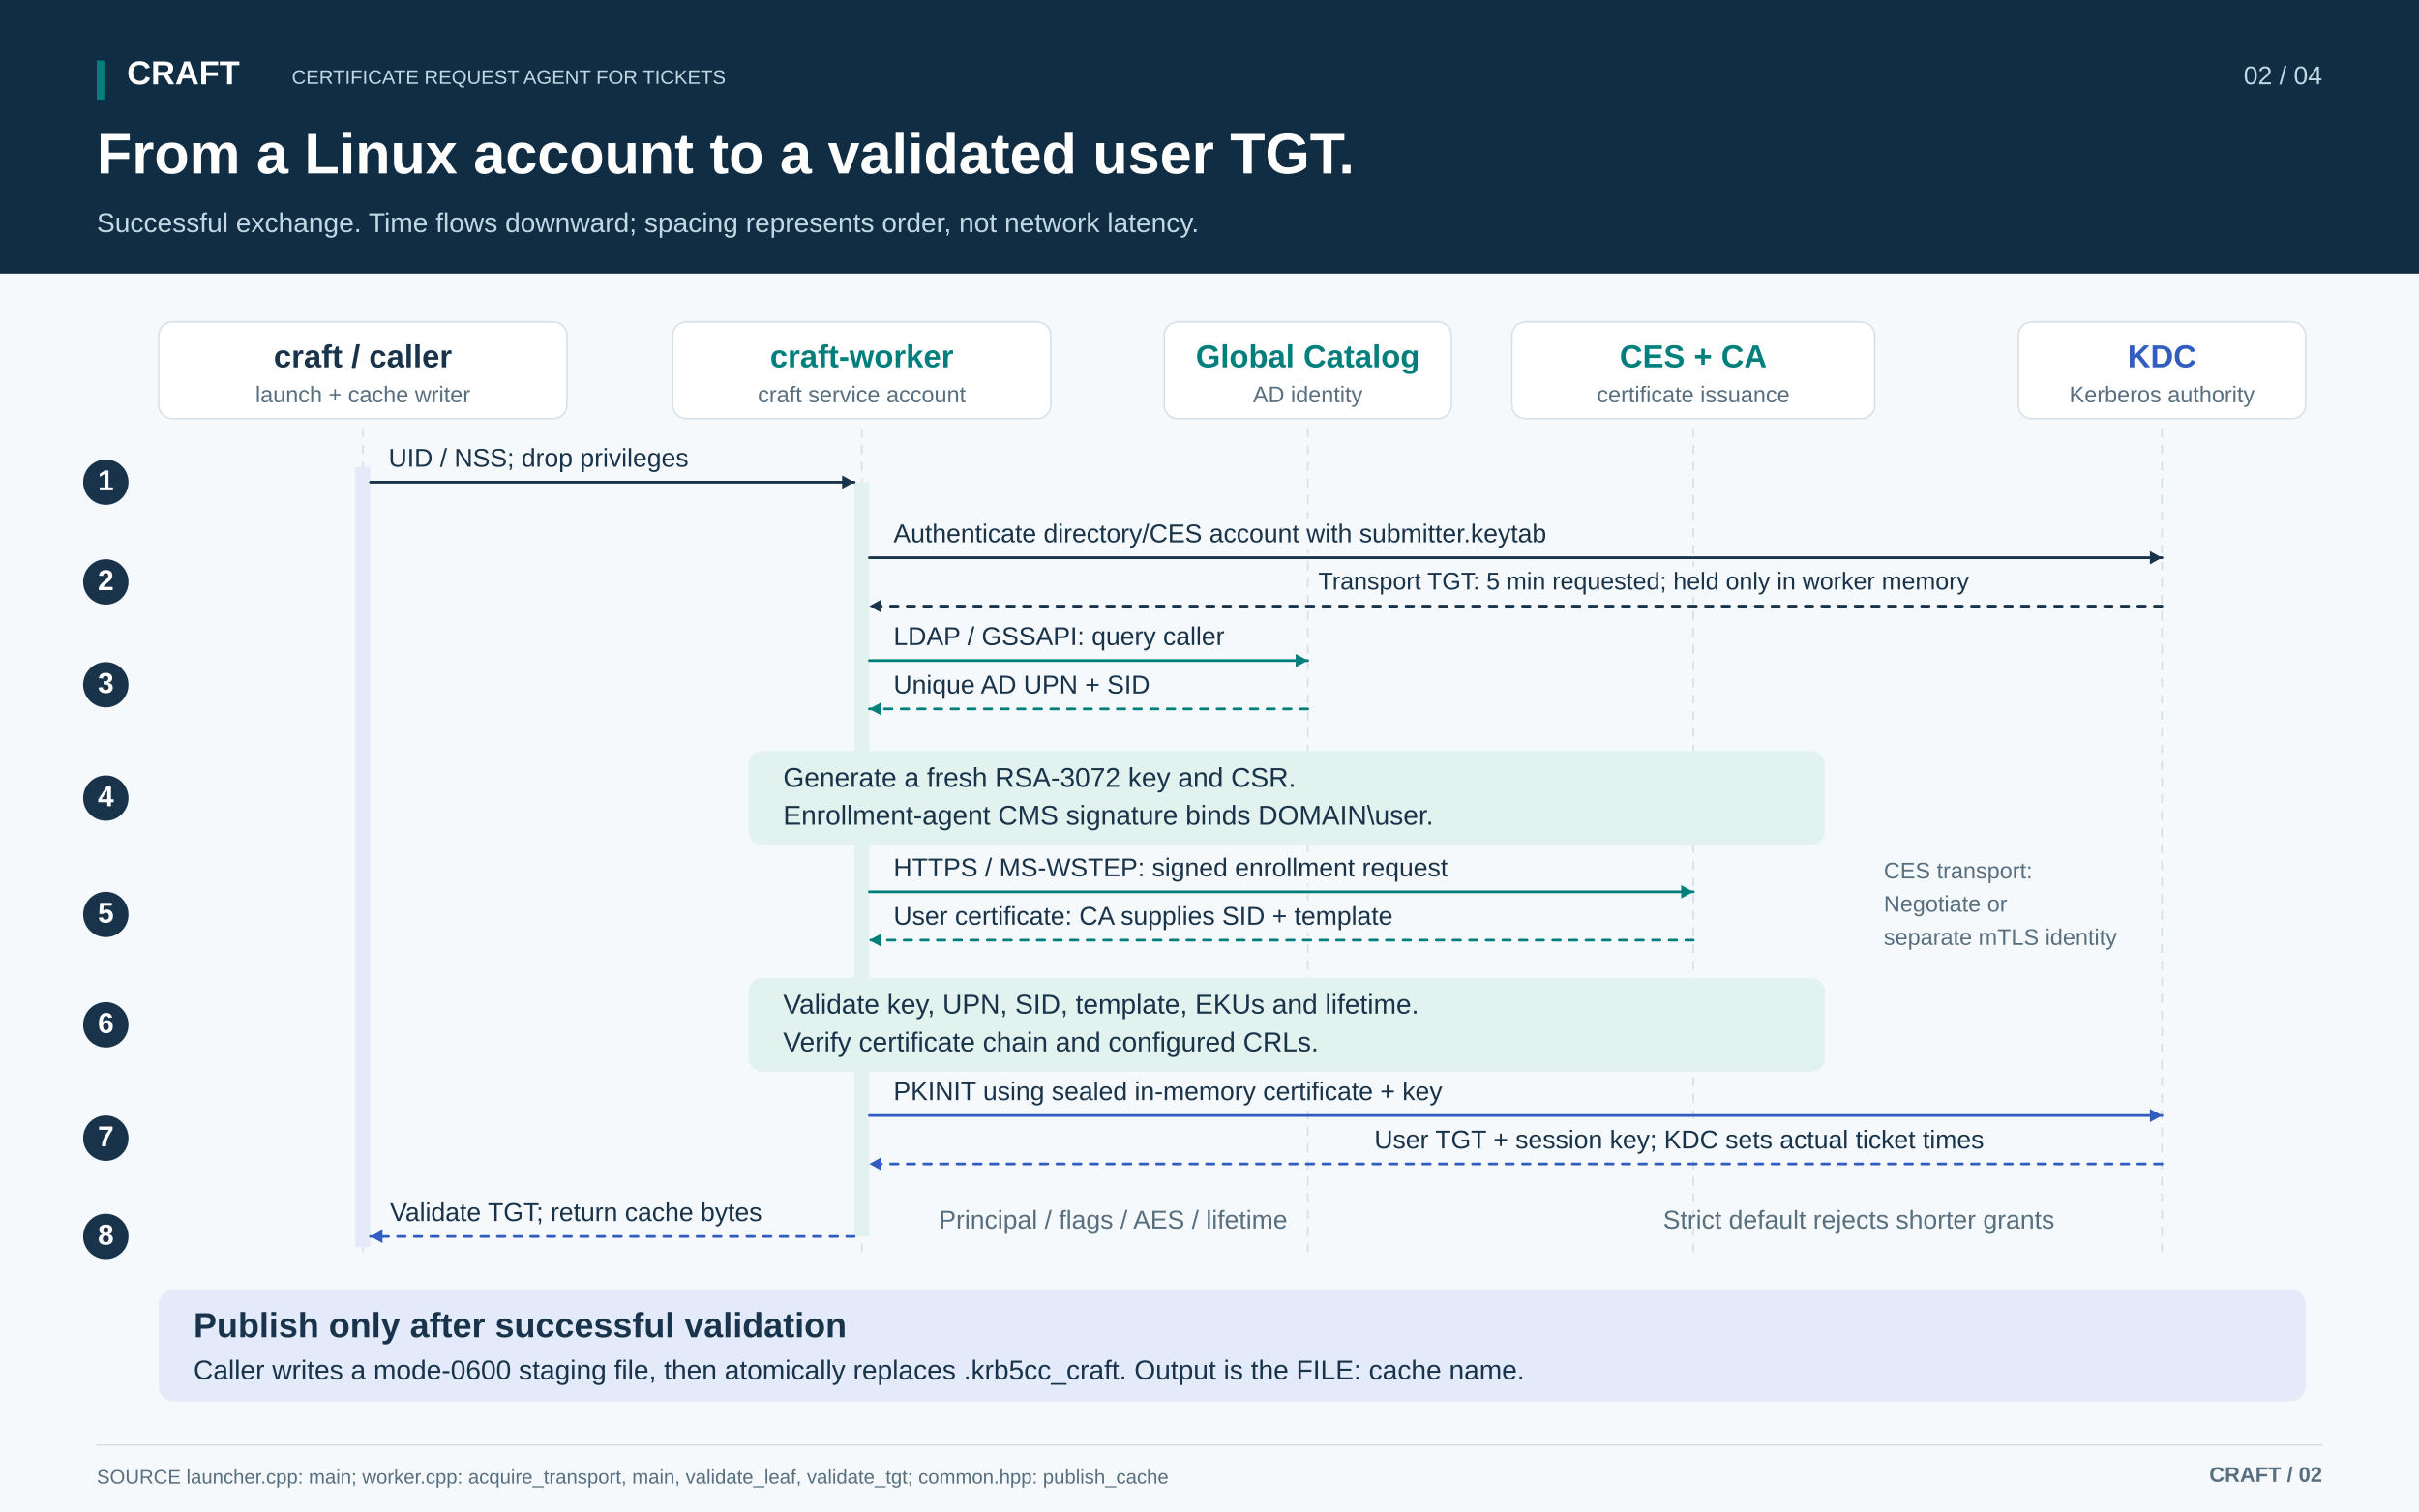
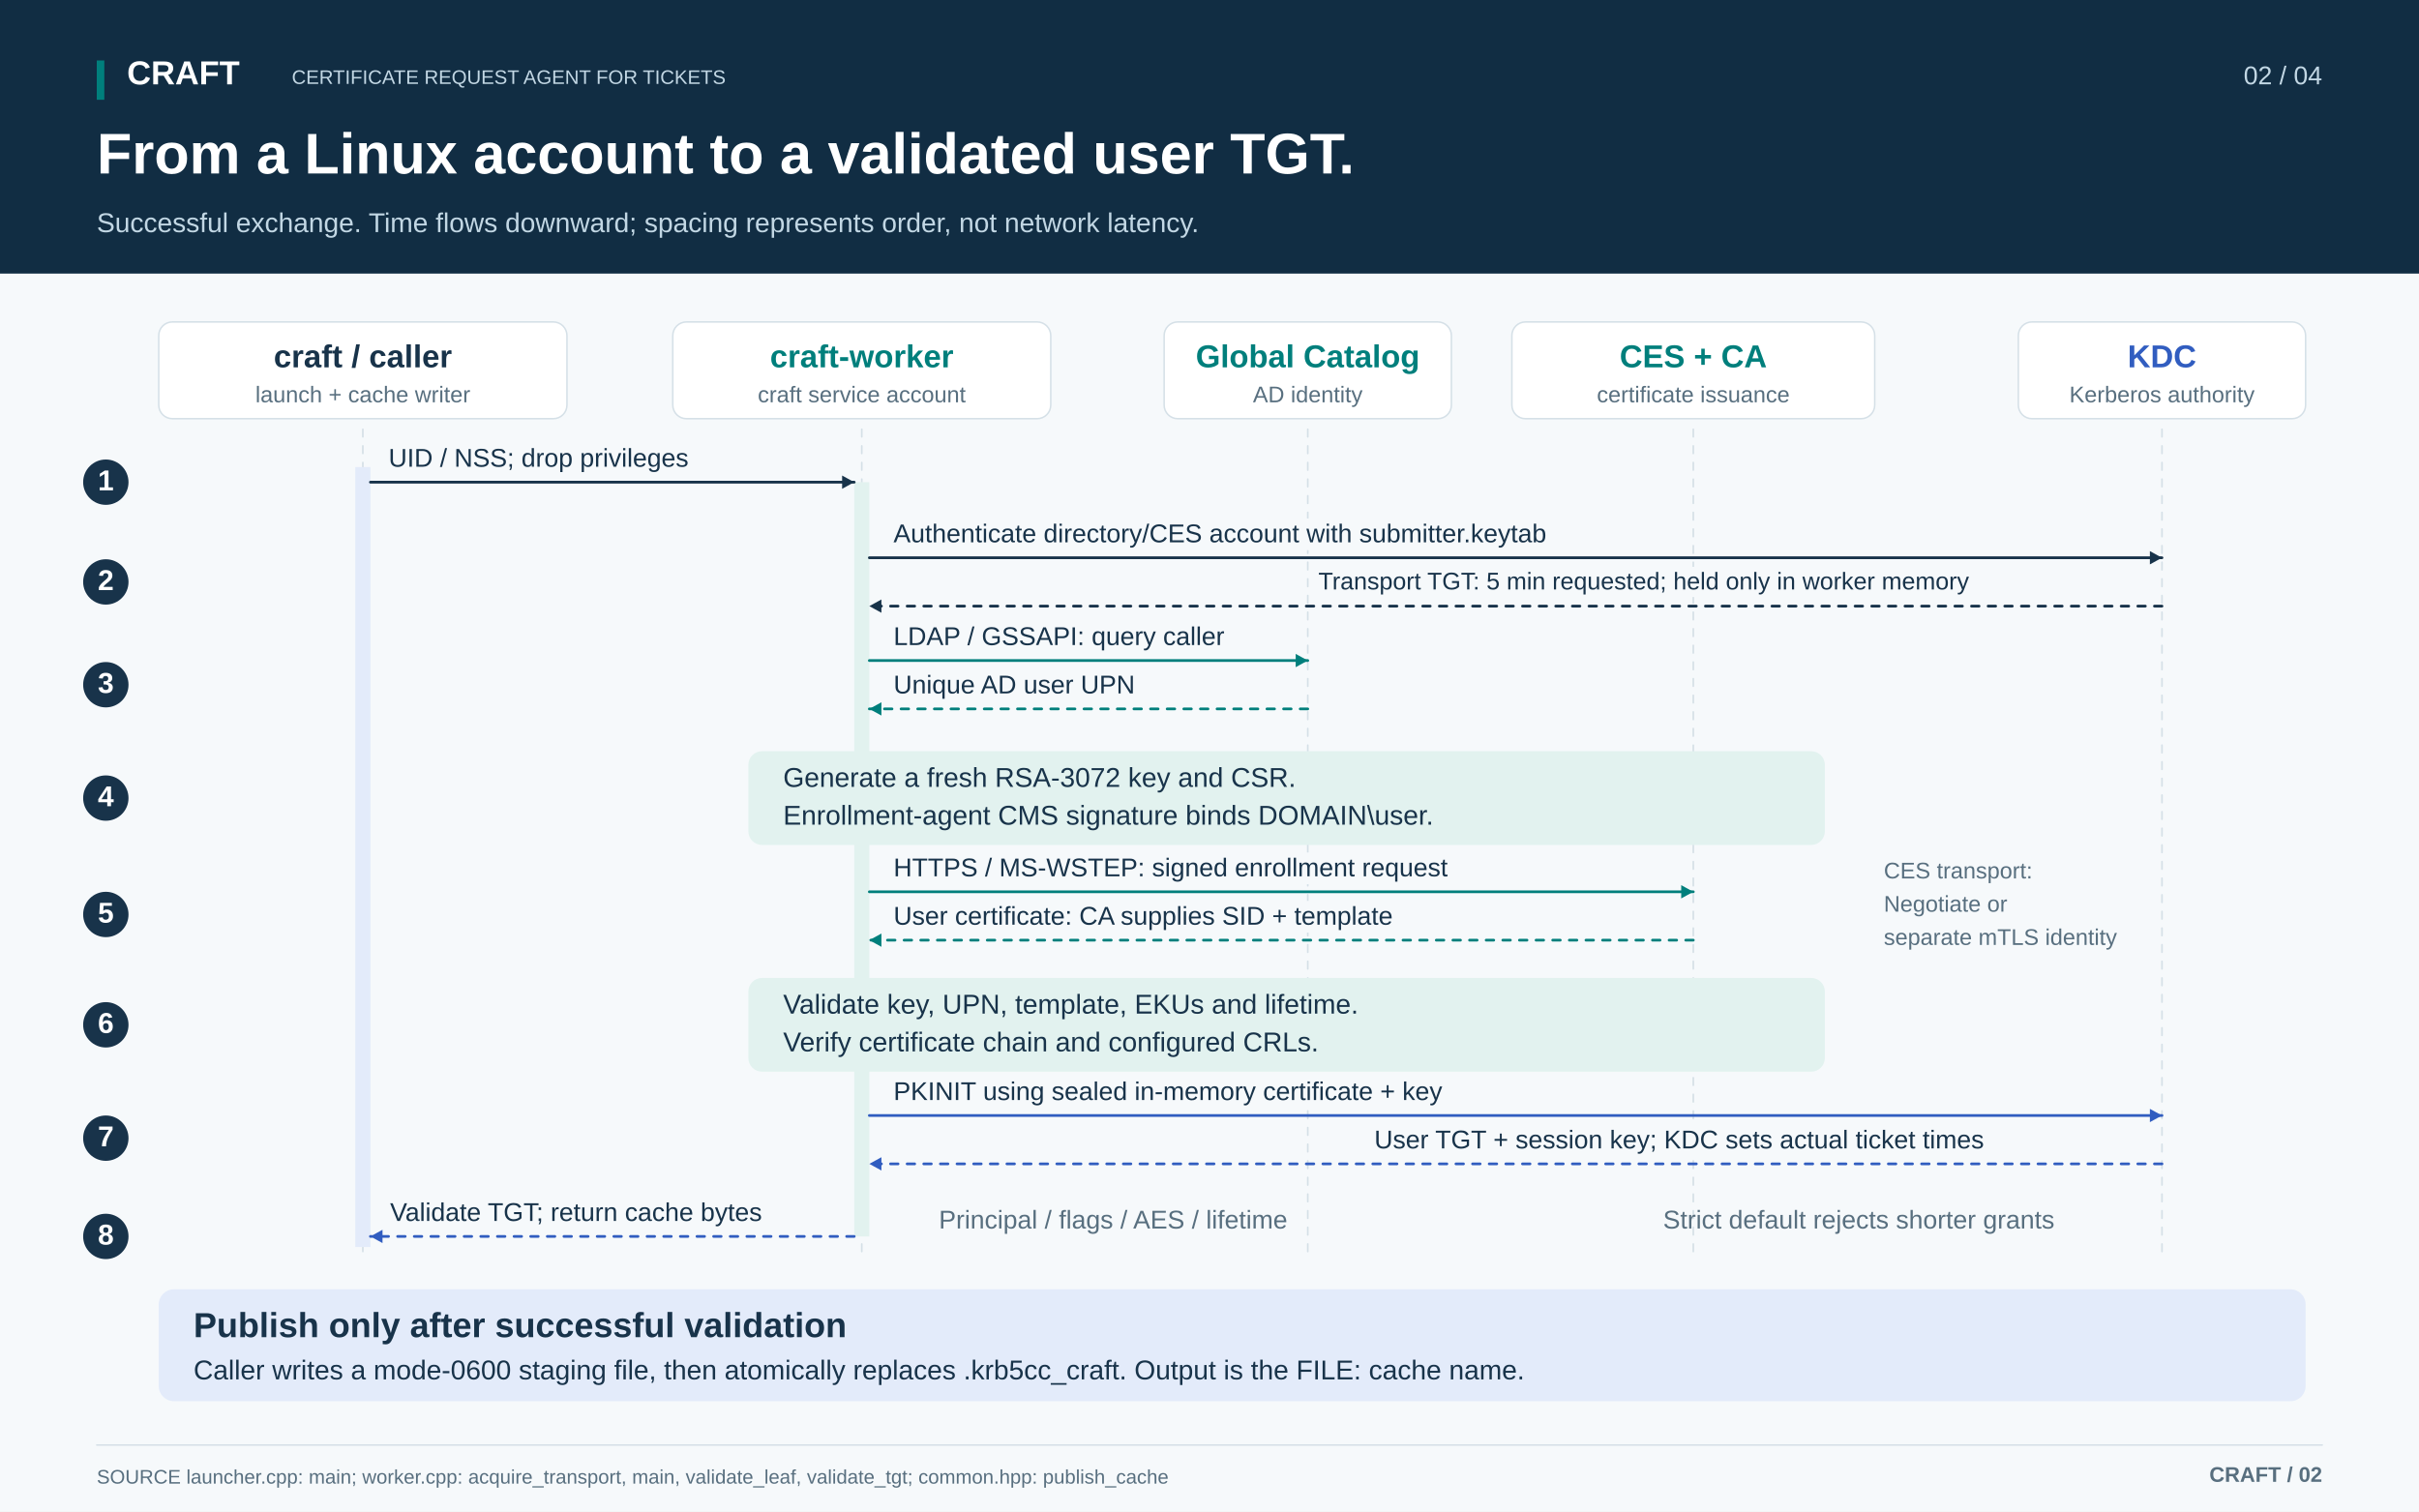
<svg xmlns="http://www.w3.org/2000/svg" width="1600" height="1000" viewBox="0 0 1600 1000" role="img" aria-labelledby="02-enrollment-sequence-title 02-enrollment-sequence-desc">
  <rect x="0" y="0" width="1600" height="1000" rx="0" fill="#F6F9FB" stroke="none" stroke-width="1" />
  <rect x="0" y="0" width="1600" height="181" rx="0" fill="#112D43" stroke="none" stroke-width="1" />
  <rect x="64" y="40" width="5" height="26" rx="0" fill="#007F7C" stroke="none" stroke-width="1" />
  <text x="84" y="55.82" font-size="22" font-family="'Segoe UI', Arial, sans-serif" fill="#FFFFFF" font-weight="600" text-anchor="start">CRAFT</text>
  <text x="193" y="55.53" font-size="13" font-family="'Segoe UI', Arial, sans-serif" fill="#C2D7E4" font-weight="400" text-anchor="start">CERTIFICATE REQUEST AGENT FOR TICKETS</text>
  <text x="1536" y="55.77" font-size="17" font-family="'Segoe UI', Arial, sans-serif" fill="#C2D7E4" font-weight="400" text-anchor="end">02 / 04</text>
  <text x="64" y="114.78" font-size="38" font-family="'Segoe UI', Arial, sans-serif" fill="#FFFFFF" font-weight="600" text-anchor="start">From a Linux account to a validated user TGT.</text>
  <text x="64" y="153.58" font-size="18" font-family="'Segoe UI', Arial, sans-serif" fill="#C2D7E4" font-weight="400" text-anchor="start">Successful exchange. Time flows downward; spacing represents order, not network latency.</text>
  <rect x="105.0" y="213" width="270" height="64" rx="9" fill="#FFFFFF" stroke="#D5E0E7" stroke-width="1" />
  <text x="240" y="243.01" font-size="21" font-family="'Segoe UI', Arial, sans-serif" fill="#18334A" font-weight="600" text-anchor="middle">craft / caller</text>
  <text x="240" y="266.15" font-size="15" font-family="'Segoe UI', Arial, sans-serif" fill="#586F7F" font-weight="400" text-anchor="middle">launch + cache writer</text>
  <polyline points="240,284 240,833" fill="none" stroke="#D5E0E7" stroke-width="1.1" stroke-linecap="round" stroke-linejoin="round" stroke-dasharray="5 6" />
  <rect x="445.0" y="213" width="250" height="64" rx="9" fill="#FFFFFF" stroke="#D5E0E7" stroke-width="1" />
  <text x="570" y="243.01" font-size="21" font-family="'Segoe UI', Arial, sans-serif" fill="#007F7C" font-weight="600" text-anchor="middle">craft-worker</text>
  <text x="570" y="266.15" font-size="15" font-family="'Segoe UI', Arial, sans-serif" fill="#586F7F" font-weight="400" text-anchor="middle">craft service account</text>
  <polyline points="570,284 570,833" fill="none" stroke="#D5E0E7" stroke-width="1.1" stroke-linecap="round" stroke-linejoin="round" stroke-dasharray="5 6" />
  <rect x="770.0" y="213" width="190" height="64" rx="9" fill="#FFFFFF" stroke="#D5E0E7" stroke-width="1" />
  <text x="865" y="243.01" font-size="21" font-family="'Segoe UI', Arial, sans-serif" fill="#007F7C" font-weight="600" text-anchor="middle">Global Catalog</text>
  <text x="865" y="266.15" font-size="15" font-family="'Segoe UI', Arial, sans-serif" fill="#586F7F" font-weight="400" text-anchor="middle">AD identity</text>
  <polyline points="865,284 865,833" fill="none" stroke="#D5E0E7" stroke-width="1.1" stroke-linecap="round" stroke-linejoin="round" stroke-dasharray="5 6" />
  <rect x="1000.0" y="213" width="240" height="64" rx="9" fill="#FFFFFF" stroke="#D5E0E7" stroke-width="1" />
  <text x="1120" y="243.01" font-size="21" font-family="'Segoe UI', Arial, sans-serif" fill="#007F7C" font-weight="600" text-anchor="middle">CES + CA</text>
  <text x="1120" y="266.15" font-size="15" font-family="'Segoe UI', Arial, sans-serif" fill="#586F7F" font-weight="400" text-anchor="middle">certificate issuance</text>
  <polyline points="1120,284 1120,833" fill="none" stroke="#D5E0E7" stroke-width="1.1" stroke-linecap="round" stroke-linejoin="round" stroke-dasharray="5 6" />
  <rect x="1335.0" y="213" width="190" height="64" rx="9" fill="#FFFFFF" stroke="#D5E0E7" stroke-width="1" />
  <text x="1430" y="243.01" font-size="21" font-family="'Segoe UI', Arial, sans-serif" fill="#315DC0" font-weight="600" text-anchor="middle">KDC</text>
  <text x="1430" y="266.15" font-size="15" font-family="'Segoe UI', Arial, sans-serif" fill="#586F7F" font-weight="400" text-anchor="middle">Kerberos authority</text>
  <polyline points="1430,284 1430,833" fill="none" stroke="#D5E0E7" stroke-width="1.1" stroke-linecap="round" stroke-linejoin="round" stroke-dasharray="5 6" />
  <rect x="565" y="319" width="10" height="499" rx="0" fill="#E2F2EF" stroke="none" stroke-width="1" />
  <rect x="235" y="309" width="10" height="516" rx="0" fill="#E3EBFA" stroke="none" stroke-width="1" />
  <circle cx="70" cy="319" r="15" fill="#18334A" stroke="none" stroke-width="1" />
  <text x="70" y="324.39" font-size="19" font-family="'Segoe UI', Arial, sans-serif" fill="#FFFFFF" font-weight="600" text-anchor="middle">1</text>
  <polyline points="245,319 565,319" fill="none" stroke="#18334A" stroke-width="1.8" stroke-linecap="round" stroke-linejoin="round" />
  <polygon points="565,319 557.0,314.6 557.0,323.4" fill="#18334A" />
  <rect x="252" y="293" width="205.118" height="21" rx="0" fill="#F6F9FB" stroke="none" stroke-width="1" />
  <text x="257" y="308.77" font-size="17" font-family="'Segoe UI', Arial, sans-serif" fill="#18334A" font-weight="400" text-anchor="start">UID / NSS; drop privileges</text>
  <circle cx="70" cy="385" r="15" fill="#18334A" stroke="none" stroke-width="1" />
  <text x="70" y="390.39" font-size="19" font-family="'Segoe UI', Arial, sans-serif" fill="#FFFFFF" font-weight="600" text-anchor="middle">2</text>
  <polyline points="575,369 1430,369" fill="none" stroke="#18334A" stroke-width="1.8" stroke-linecap="round" stroke-linejoin="round" />
  <polygon points="1430,369 1422.0,364.6 1422.0,373.4" fill="#18334A" />
  <rect x="586" y="343" width="442.222" height="21" rx="0" fill="#F6F9FB" stroke="none" stroke-width="1" />
  <text x="591" y="358.77" font-size="17" font-family="'Segoe UI', Arial, sans-serif" fill="#18334A" font-weight="400" text-anchor="start">Authenticate directory/CES account with submitter.keytab</text>
  <polyline points="1430,401 575,401" fill="none" stroke="#18334A" stroke-width="1.8" stroke-linecap="round" stroke-linejoin="round" stroke-dasharray="5 6" />
  <polygon points="575,401 583.0,405.4 583.0,396.6" fill="#18334A" />
  <rect x="867" y="375" width="438.617" height="20" rx="0" fill="#F6F9FB" stroke="none" stroke-width="1" />
  <text x="872" y="389.96" font-size="16" font-family="'Segoe UI', Arial, sans-serif" fill="#18334A" font-weight="400" text-anchor="start">Transport TGT: 5 min requested; held only in worker memory</text>
  <circle cx="70" cy="453" r="15" fill="#18334A" stroke="none" stroke-width="1" />
  <text x="70" y="458.39" font-size="19" font-family="'Segoe UI', Arial, sans-serif" fill="#FFFFFF" font-weight="600" text-anchor="middle">3</text>
  <polyline points="575,437 865,437" fill="none" stroke="#007F7C" stroke-width="1.8" stroke-linecap="round" stroke-linejoin="round" />
  <polygon points="865,437 857.0,432.6 857.0,441.4" fill="#007F7C" />
  <rect x="586" y="411" width="216.274" height="21" rx="0" fill="#F6F9FB" stroke="none" stroke-width="1" />
  <text x="591" y="426.77" font-size="17" font-family="'Segoe UI', Arial, sans-serif" fill="#18334A" font-weight="400" text-anchor="start">LDAP / GSSAPI: query caller</text>
  <polyline points="865,469 575,469" fill="none" stroke="#007F7C" stroke-width="1.8" stroke-linecap="round" stroke-linejoin="round" stroke-dasharray="5 6" />
  <polygon points="575,469 583.0,473.4 583.0,464.6" fill="#007F7C" />
-   <rect x="586" y="443" width="176.472" height="21" rx="0" fill="#F6F9FB" stroke="none" stroke-width="1" />
-   <text x="591" y="458.77" font-size="17" font-family="'Segoe UI', Arial, sans-serif" fill="#18334A" font-weight="400" text-anchor="start">Unique AD UPN + SID</text>
+   <rect x="586" y="443" width="166.345" height="21" rx="0" fill="#F6F9FB" stroke="none" stroke-width="1" />
+   <text x="591" y="458.77" font-size="17" font-family="'Segoe UI', Arial, sans-serif" fill="#18334A" font-weight="400" text-anchor="start">Unique AD user UPN</text>
  <circle cx="70" cy="528" r="15" fill="#18334A" stroke="none" stroke-width="1" />
  <text x="70" y="533.39" font-size="19" font-family="'Segoe UI', Arial, sans-serif" fill="#FFFFFF" font-weight="600" text-anchor="middle">4</text>
  <rect x="495" y="497" width="712" height="62" rx="9" fill="#E2F2EF" stroke="none" stroke-width="1" />
  <text x="518" y="520.58" font-size="18" font-family="'Segoe UI', Arial, sans-serif" fill="#18334A" font-weight="400" text-anchor="start">Generate a fresh RSA-3072 key and CSR.</text>
  <text x="518" y="545.58" font-size="18" font-family="'Segoe UI', Arial, sans-serif" fill="#18334A" font-weight="400" text-anchor="start">Enrollment-agent CMS signature binds DOMAIN\user.</text>
  <circle cx="70" cy="605" r="15" fill="#18334A" stroke="none" stroke-width="1" />
  <text x="70" y="610.39" font-size="19" font-family="'Segoe UI', Arial, sans-serif" fill="#FFFFFF" font-weight="600" text-anchor="middle">5</text>
  <polyline points="575,590 1120,590" fill="none" stroke="#007F7C" stroke-width="1.8" stroke-linecap="round" stroke-linejoin="round" />
  <polygon points="1120,590 1112.0,585.6 1112.0,594.4" fill="#007F7C" />
  <rect x="586" y="564" width="362.75" height="21" rx="0" fill="#F6F9FB" stroke="none" stroke-width="1" />
  <text x="591" y="579.77" font-size="17" font-family="'Segoe UI', Arial, sans-serif" fill="#18334A" font-weight="400" text-anchor="start">HTTPS / MS-WSTEP: signed enrollment request</text>
  <polyline points="1120,622 575,622" fill="none" stroke="#007F7C" stroke-width="1.8" stroke-linecap="round" stroke-linejoin="round" stroke-dasharray="5 6" />
  <polygon points="575,622 583.0,626.4 583.0,617.6" fill="#007F7C" />
  <rect x="586" y="596" width="334.901" height="21" rx="0" fill="#F6F9FB" stroke="none" stroke-width="1" />
  <text x="591" y="611.77" font-size="17" font-family="'Segoe UI', Arial, sans-serif" fill="#18334A" font-weight="400" text-anchor="start">User certificate: CA supplies SID + template</text>
  <text x="1246" y="581.15" font-size="15" font-family="'Segoe UI', Arial, sans-serif" fill="#586F7F" font-weight="400" text-anchor="start">CES transport:</text>
  <text x="1246" y="603.15" font-size="15" font-family="'Segoe UI', Arial, sans-serif" fill="#586F7F" font-weight="400" text-anchor="start">Negotiate or</text>
  <text x="1246" y="625.15" font-size="15" font-family="'Segoe UI', Arial, sans-serif" fill="#586F7F" font-weight="400" text-anchor="start">separate mTLS identity</text>
  <circle cx="70" cy="678" r="15" fill="#18334A" stroke="none" stroke-width="1" />
  <text x="70" y="683.39" font-size="19" font-family="'Segoe UI', Arial, sans-serif" fill="#FFFFFF" font-weight="600" text-anchor="middle">6</text>
  <rect x="495" y="647" width="712" height="62" rx="9" fill="#E2F2EF" stroke="none" stroke-width="1" />
-   <text x="518" y="670.58" font-size="18" font-family="'Segoe UI', Arial, sans-serif" fill="#18334A" font-weight="400" text-anchor="start">Validate key, UPN, SID, template, EKUs and lifetime.</text>
+   <text x="518" y="670.58" font-size="18" font-family="'Segoe UI', Arial, sans-serif" fill="#18334A" font-weight="400" text-anchor="start">Validate key, UPN, template, EKUs and lifetime.</text>
  <text x="518" y="695.58" font-size="18" font-family="'Segoe UI', Arial, sans-serif" fill="#18334A" font-weight="400" text-anchor="start">Verify certificate chain and configured CRLs.</text>
  <circle cx="70" cy="753" r="15" fill="#18334A" stroke="none" stroke-width="1" />
  <text x="70" y="758.39" font-size="19" font-family="'Segoe UI', Arial, sans-serif" fill="#FFFFFF" font-weight="600" text-anchor="middle">7</text>
  <polyline points="575,738 1430,738" fill="none" stroke="#315DC0" stroke-width="1.8" stroke-linecap="round" stroke-linejoin="round" />
  <polygon points="1430,738 1422.0,733.6 1422.0,742.4" fill="#315DC0" />
  <rect x="586" y="712" width="369.474" height="21" rx="0" fill="#F6F9FB" stroke="none" stroke-width="1" />
  <text x="591" y="727.77" font-size="17" font-family="'Segoe UI', Arial, sans-serif" fill="#18334A" font-weight="400" text-anchor="start">PKINIT using sealed in-memory certificate + key</text>
  <polyline points="1430,770 575,770" fill="none" stroke="#315DC0" stroke-width="1.8" stroke-linecap="round" stroke-linejoin="round" stroke-dasharray="5 6" />
  <polygon points="575,770 583.0,774.4 583.0,765.6" fill="#315DC0" />
  <rect x="904" y="744" width="397.68" height="21" rx="0" fill="#F6F9FB" stroke="none" stroke-width="1" />
  <text x="909" y="759.77" font-size="17" font-family="'Segoe UI', Arial, sans-serif" fill="#18334A" font-weight="400" text-anchor="start">User TGT + session key; KDC sets actual ticket times</text>
  <circle cx="70" cy="818" r="15" fill="#18334A" stroke="none" stroke-width="1" />
  <text x="70" y="823.39" font-size="19" font-family="'Segoe UI', Arial, sans-serif" fill="#FFFFFF" font-weight="600" text-anchor="middle">8</text>
  <polyline points="565,818 245,818" fill="none" stroke="#315DC0" stroke-width="1.8" stroke-linecap="round" stroke-linejoin="round" stroke-dasharray="5 6" />
  <polygon points="245,818 253.0,822.4 253.0,813.6" fill="#315DC0" />
  <rect x="253" y="792" width="251.204" height="21" rx="0" fill="#F6F9FB" stroke="none" stroke-width="1" />
  <text x="258" y="807.77" font-size="17" font-family="'Segoe UI', Arial, sans-serif" fill="#18334A" font-weight="400" text-anchor="start">Validate TGT; return cache bytes</text>
  <text x="621" y="812.77" font-size="17" font-family="'Segoe UI', Arial, sans-serif" fill="#586F7F" font-weight="400" text-anchor="start">Principal / flags / AES / lifetime</text>
  <text x="1100" y="812.77" font-size="17" font-family="'Segoe UI', Arial, sans-serif" fill="#586F7F" font-weight="400" text-anchor="start">Strict default rejects shorter grants</text>
  <rect x="105" y="853" width="1420" height="74" rx="10" fill="#E3EBFA" stroke="none" stroke-width="1" />
  <text x="128" y="884.63" font-size="23" font-family="'Segoe UI', Arial, sans-serif" fill="#18334A" font-weight="600" text-anchor="start">Publish only after successful validation</text>
  <text x="128" y="912.58" font-size="18" font-family="'Segoe UI', Arial, sans-serif" fill="#18334A" font-weight="400" text-anchor="start">Caller writes a mode-0600 staging file, then atomically replaces .krb5cc_craft. Output is the FILE: cache name.</text>
  <polyline points="64,956 1536,956" fill="none" stroke="#D5E0E7" stroke-width="1" stroke-linecap="round" stroke-linejoin="round" />
  <text x="64" y="981.53" font-size="13" font-family="'Segoe UI', Arial, sans-serif" fill="#586F7F" font-weight="400" text-anchor="start">SOURCE  launcher.cpp: main; worker.cpp: acquire_transport, main, validate_leaf, validate_tgt; common.hpp: publish_cache</text>
  <text x="1536" y="980.34" font-size="14" font-family="'Segoe UI', Arial, sans-serif" fill="#586F7F" font-weight="600" text-anchor="end">CRAFT  /  02</text>
</svg>
